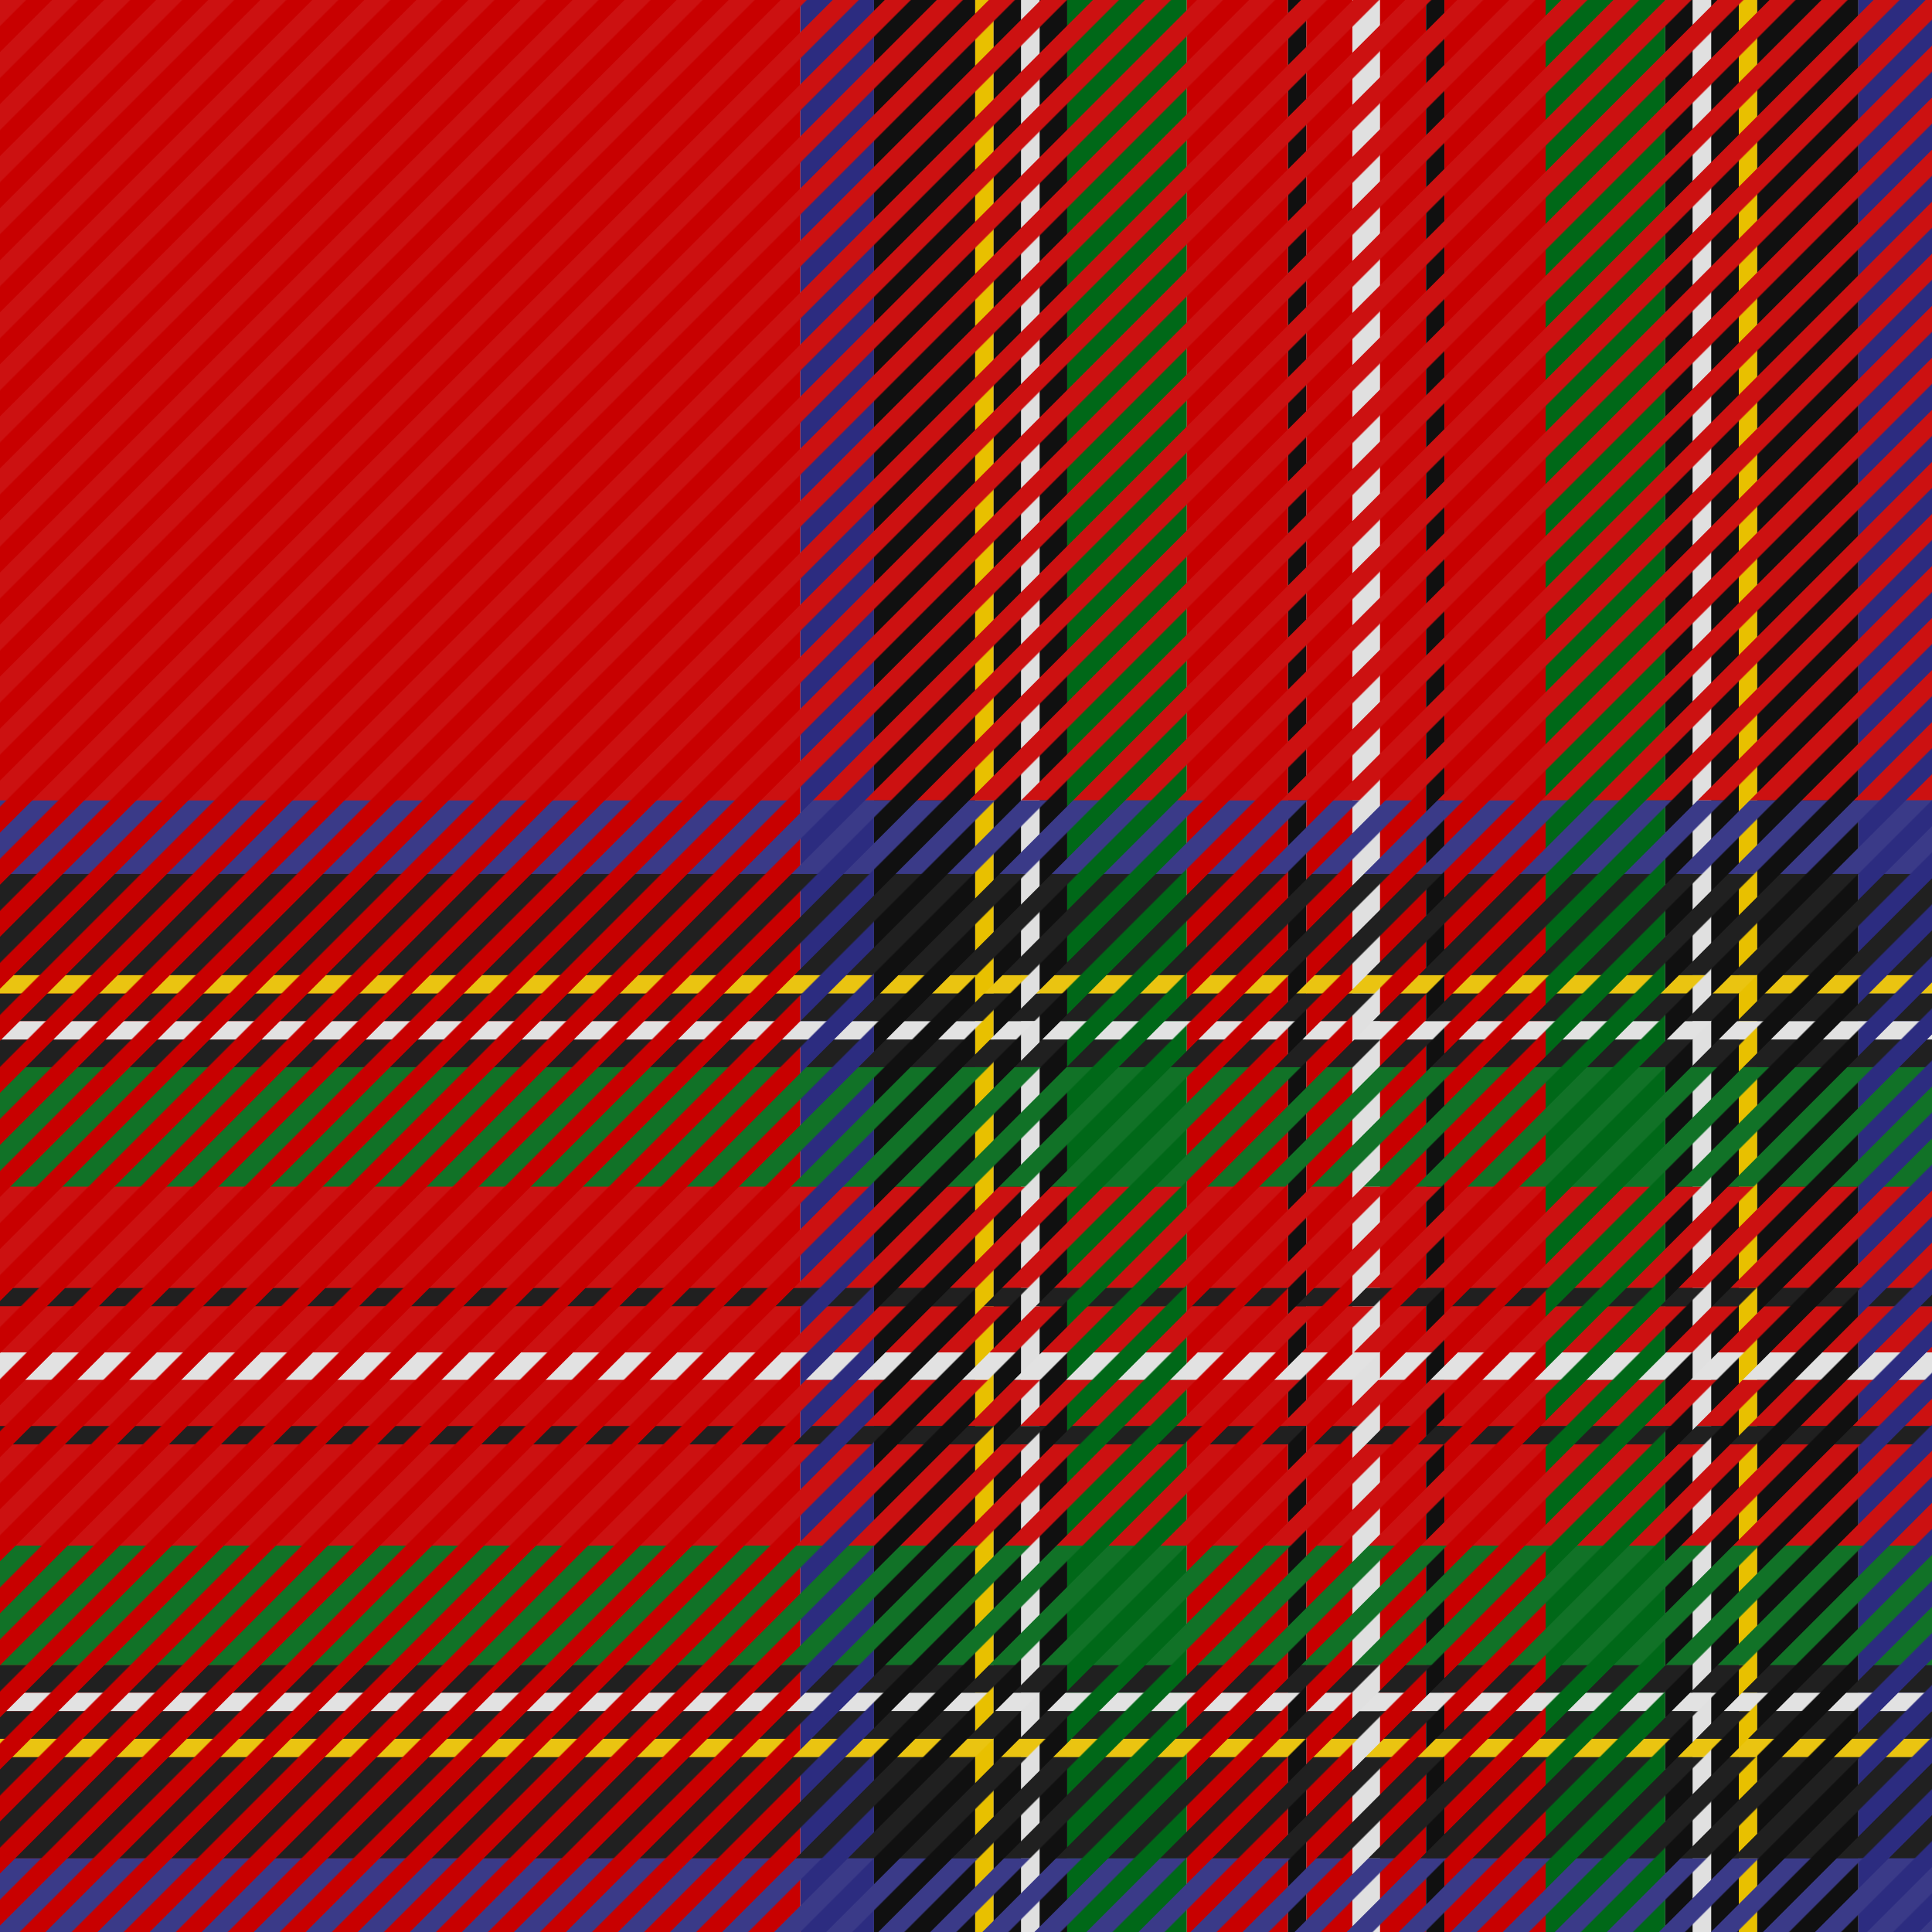
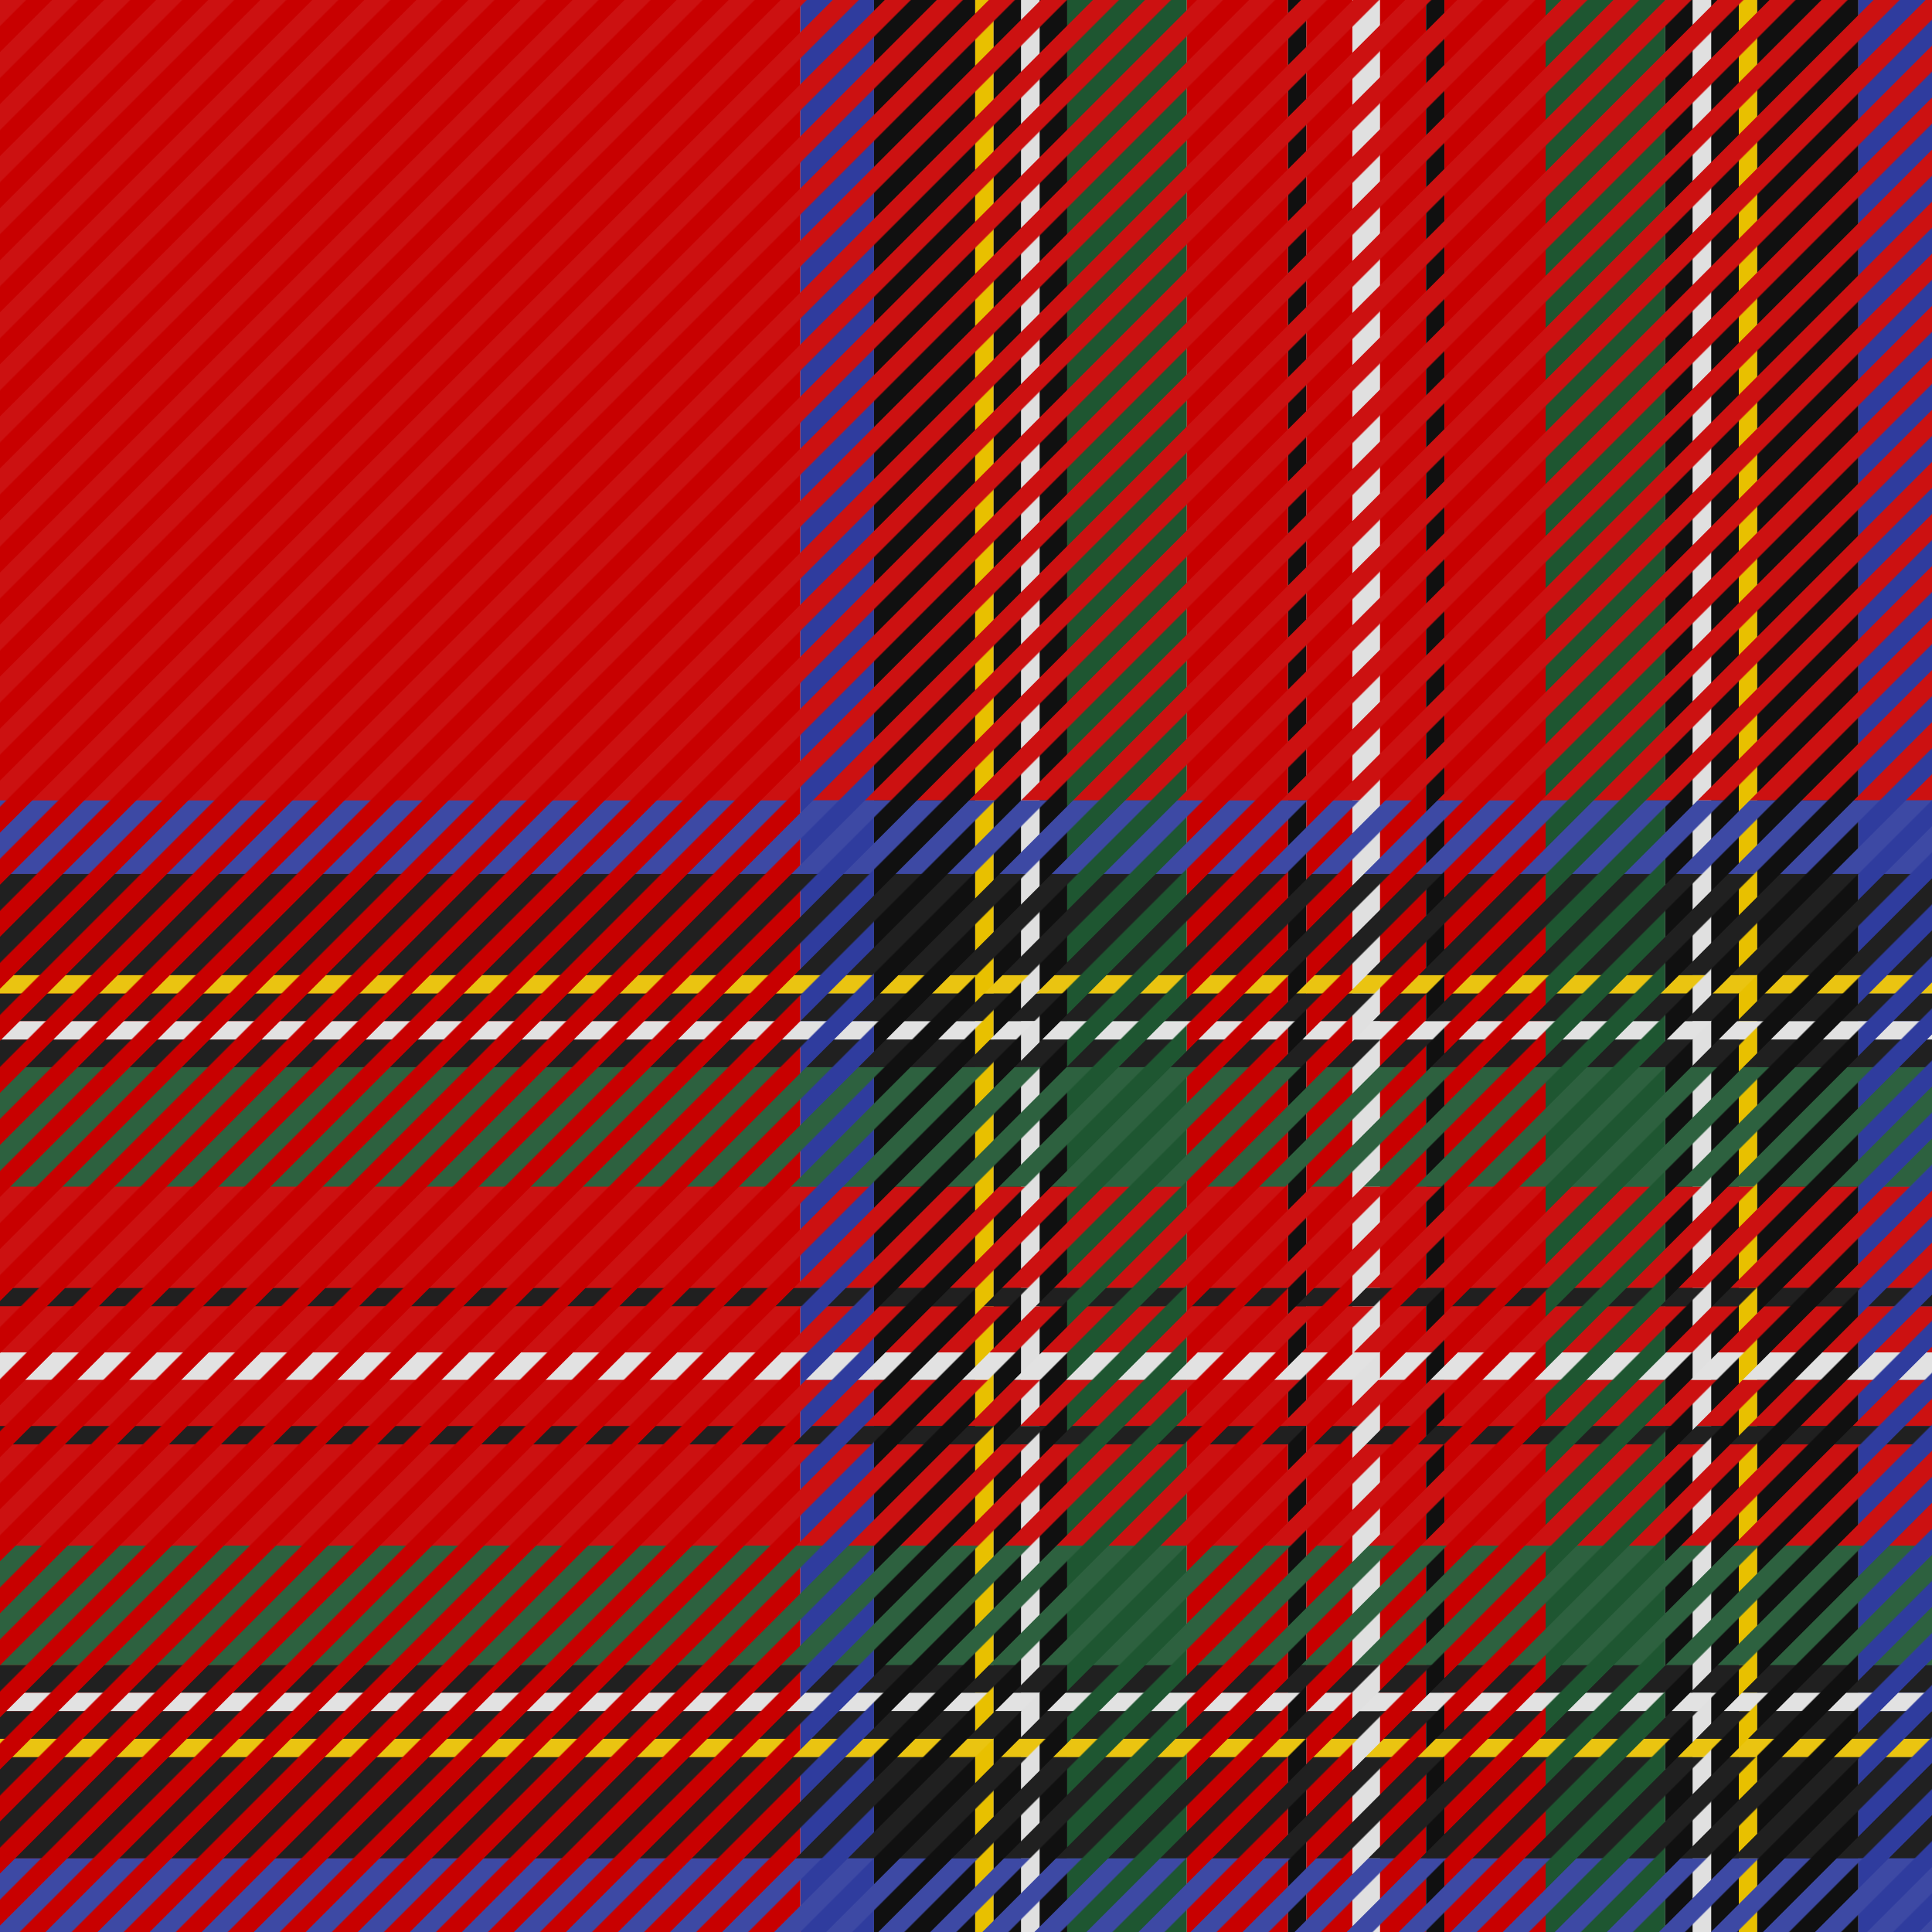
<svg xmlns="http://www.w3.org/2000/svg" width="210" height="210" viewBox="0 0 210 210">
  <defs>
    <pattern id="twill" width="4" height="4" patternUnits="userSpaceOnUse" patternTransform="rotate(45)">
      <rect width="2" height="4" fill="#fff" />
    </pattern>
    <mask id="weft">
      <rect width="210" height="210" fill="url(#twill)" />
    </mask>
  </defs>
  <g>
    <rect x="0" width="87" height="210" fill="#C80000" />
-     <rect x="87" width="8" height="210" fill="#2C2C80" />
+     <rect x="87" width="8" height="210" fill="#2F3C9E" />
    <rect x="95" width="11" height="210" fill="#101010" />
    <rect x="106" width="2" height="210" fill="#E8C000" />
    <rect x="108" width="3" height="210" fill="#101010" />
    <rect x="111" width="2" height="210" fill="#E0E0E0" />
    <rect x="113" width="3" height="210" fill="#101010" />
-     <rect x="116" width="13" height="210" fill="#006818" />
+     <rect x="116" width="13" height="210" fill="#1E5631" />
    <rect x="129" width="11" height="210" fill="#C80000" />
    <rect x="140" width="2" height="210" fill="#101010" />
    <rect x="142" width="5" height="210" fill="#C80000" />
    <rect x="147" width="3" height="210" fill="#E0E0E0" />
    <rect x="150" width="5" height="210" fill="#C80000" />
    <rect x="155" width="2" height="210" fill="#101010" />
    <rect x="157" width="11" height="210" fill="#C80000" />
-     <rect x="168" width="13" height="210" fill="#006818" />
+     <rect x="168" width="13" height="210" fill="#1E5631" />
    <rect x="181" width="3" height="210" fill="#101010" />
    <rect x="184" width="2" height="210" fill="#E0E0E0" />
    <rect x="186" width="3" height="210" fill="#101010" />
    <rect x="189" width="2" height="210" fill="#E8C000" />
    <rect x="191" width="11" height="210" fill="#101010" />
-     <rect x="202" width="8" height="210" fill="#2C2C80" />
+     <rect x="202" width="8" height="210" fill="#2F3C9E" />
  </g>
  <g mask="url(#weft)" opacity="1">
    <g style="filter:none">
      <rect y="0" height="87" width="210" fill="#C80000" />
-       <rect y="87" height="8" width="210" fill="#2C2C80" />
+       <rect y="87" height="8" width="210" fill="#2F3C9E" />
      <rect y="95" height="11" width="210" fill="#101010" />
      <rect y="106" height="2" width="210" fill="#E8C000" />
      <rect y="108" height="3" width="210" fill="#101010" />
      <rect y="111" height="2" width="210" fill="#E0E0E0" />
      <rect y="113" height="3" width="210" fill="#101010" />
-       <rect y="116" height="13" width="210" fill="#006818" />
+       <rect y="116" height="13" width="210" fill="#1E5631" />
      <rect y="129" height="11" width="210" fill="#C80000" />
      <rect y="140" height="2" width="210" fill="#101010" />
      <rect y="142" height="5" width="210" fill="#C80000" />
      <rect y="147" height="3" width="210" fill="#E0E0E0" />
      <rect y="150" height="5" width="210" fill="#C80000" />
      <rect y="155" height="2" width="210" fill="#101010" />
      <rect y="157" height="11" width="210" fill="#C80000" />
-       <rect y="168" height="13" width="210" fill="#006818" />
+       <rect y="168" height="13" width="210" fill="#1E5631" />
      <rect y="181" height="3" width="210" fill="#101010" />
      <rect y="184" height="2" width="210" fill="#E0E0E0" />
      <rect y="186" height="3" width="210" fill="#101010" />
      <rect y="189" height="2" width="210" fill="#E8C000" />
      <rect y="191" height="11" width="210" fill="#101010" />
-       <rect y="202" height="8" width="210" fill="#2C2C80" />
+       <rect y="202" height="8" width="210" fill="#2F3C9E" />
    </g>
  </g>
  <rect width="210" height="210" fill="url(#twill)" opacity=".07" />
</svg>
